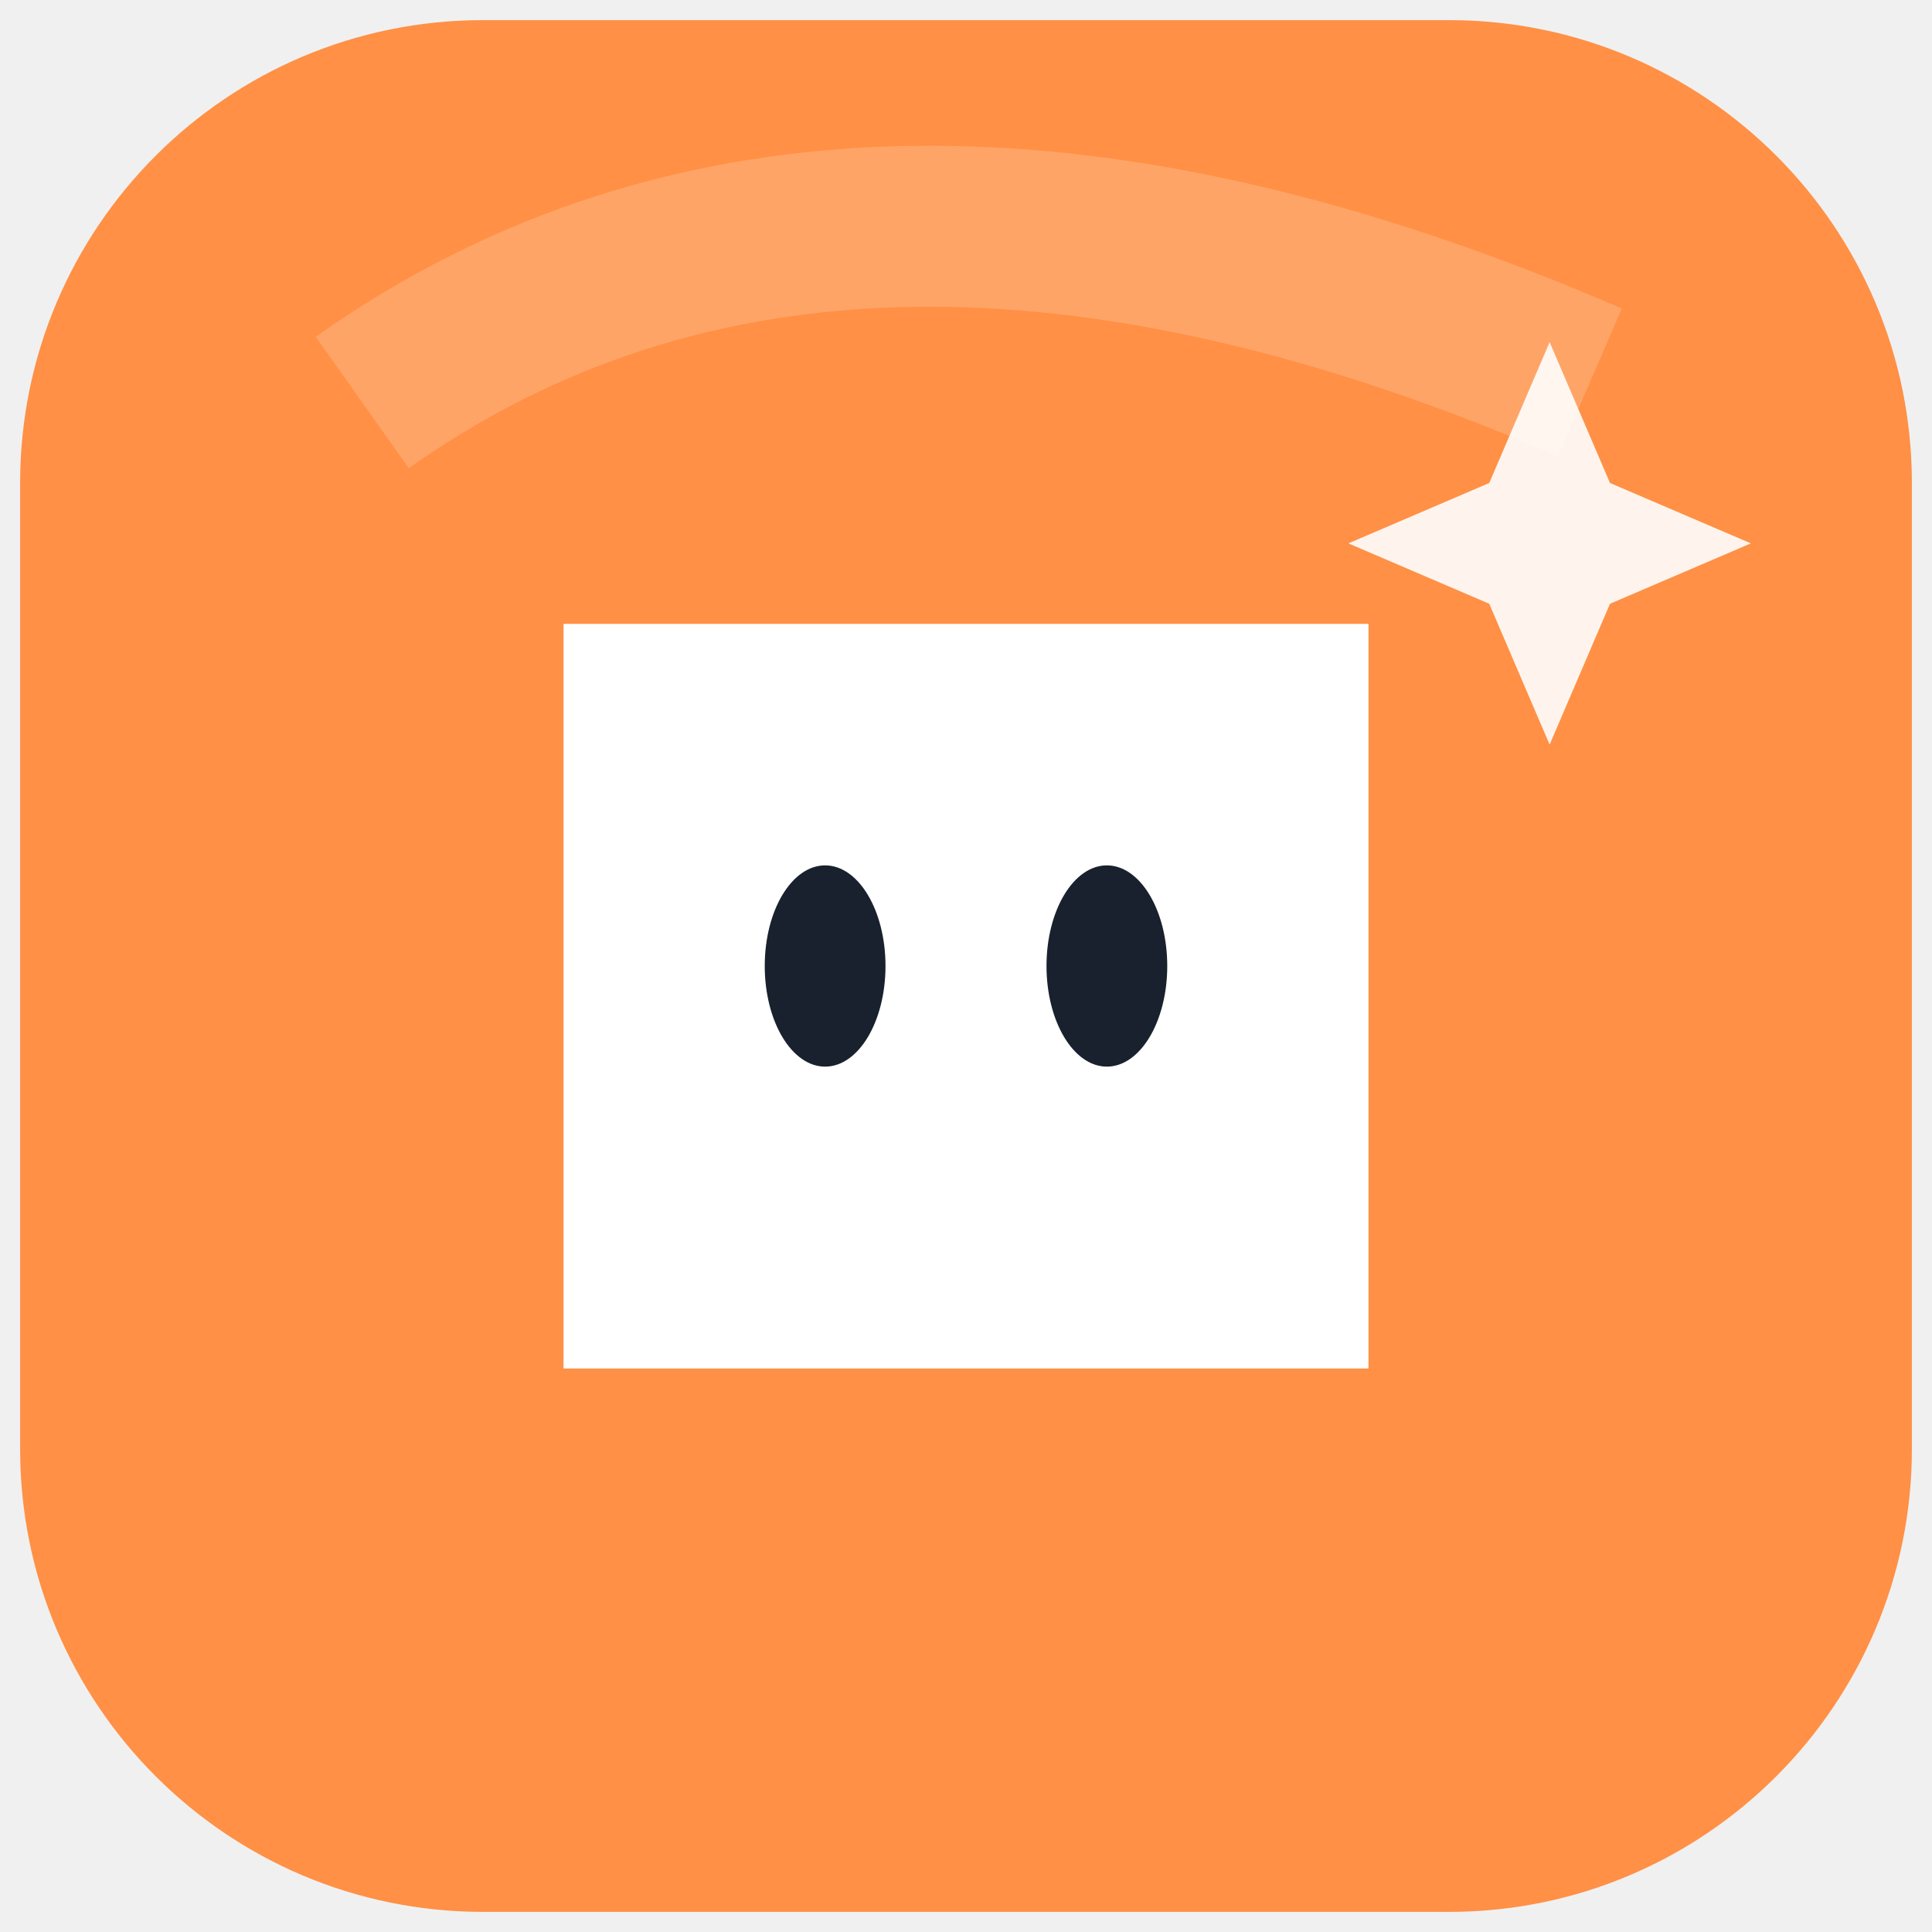
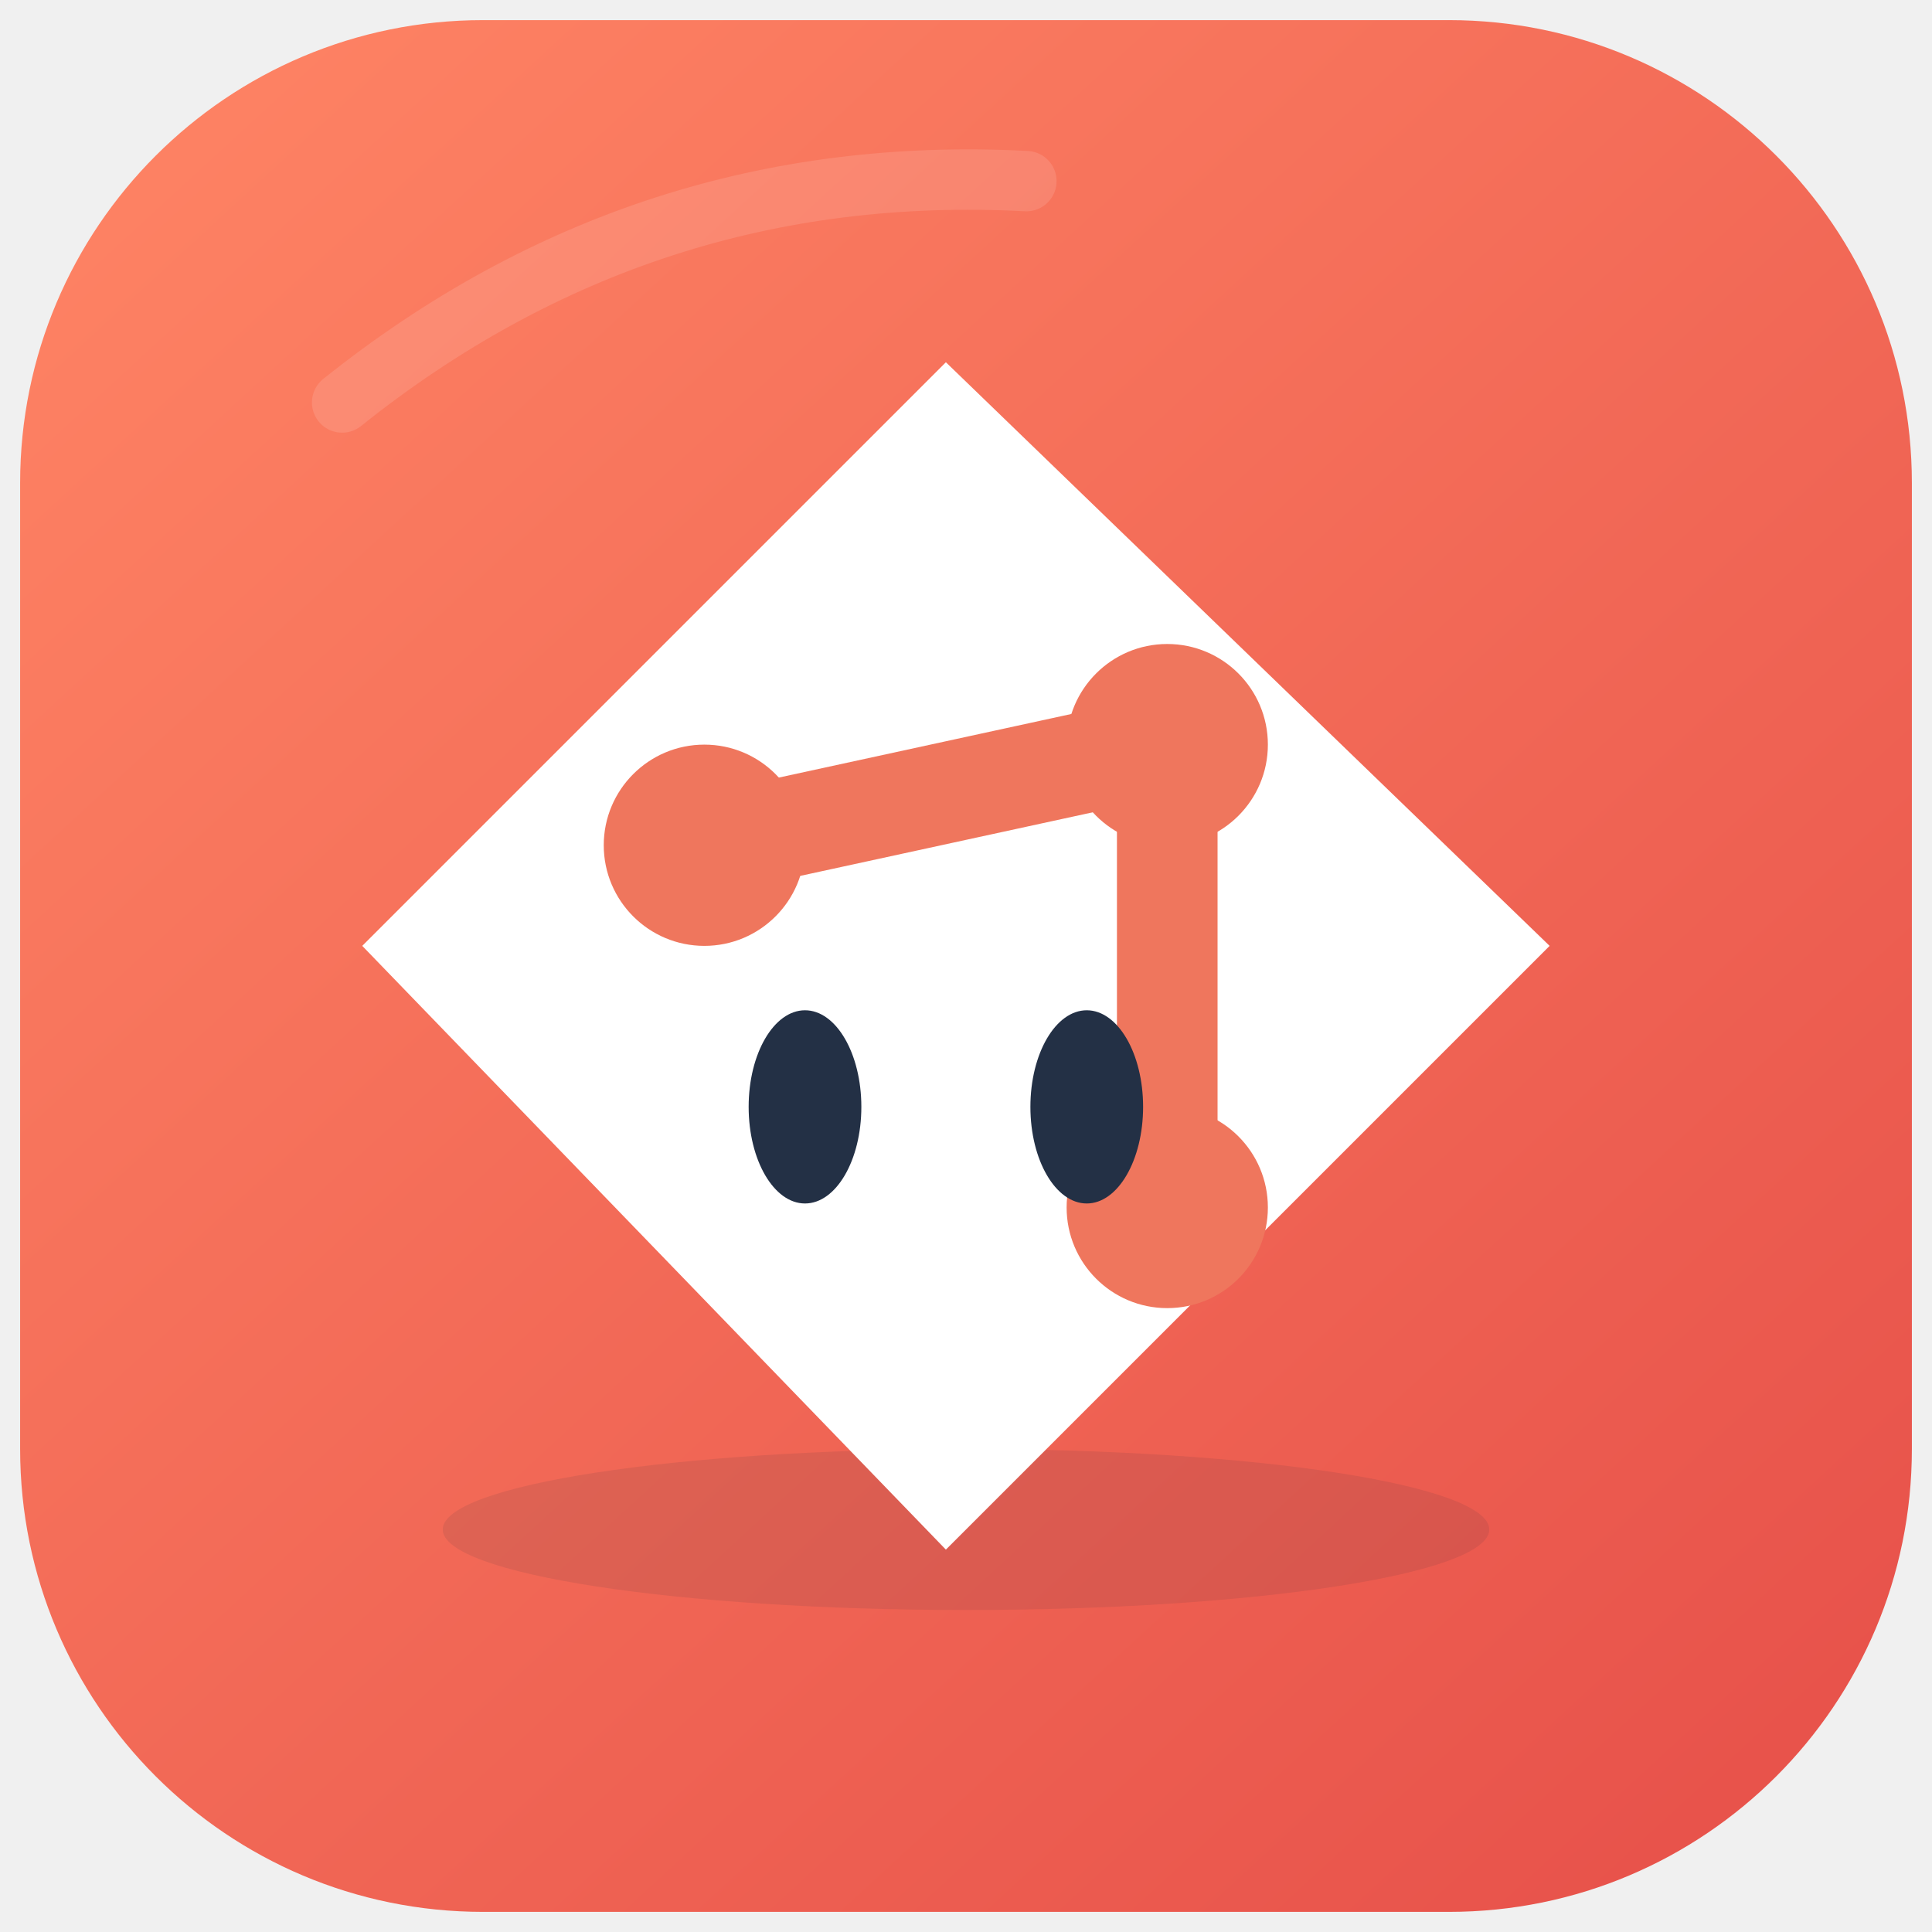
- <svg xmlns="http://www.w3.org/2000/svg" viewBox="0 0 96 96" width="128" height="128">
-   <rect x="1" y="1" width="94" height="94" rx="23" fill="#ff9045" />
-   <path d="M18 20Q42 3 79 19" stroke="#fff" stroke-opacity=".18" stroke-width="8" fill="none" />
-   <g fill="#fff">
-     <path d="M28 31H68V68H28Z" />
+ <svg xmlns="http://www.w3.org/2000/svg" viewBox="0 0 96 96" width="128" height="128" role="img" aria-labelledby="title">
+   <defs>
+     <linearGradient id="tile" x1="0" y1="0" x2="0.92" y2="1">
+       <stop stop-color="#ff8565" />
+       <stop offset="1" stop-color="#e7514a" />
+     </linearGradient>
+   </defs>
+   <rect x="1" y="1" width="94" height="94" rx="23" fill="url(#tile)" />
+   <path d="M17 20Q32 8 51 9" stroke="#fff" stroke-width="3" opacity=".12" fill="none" stroke-linecap="round" />
+   <ellipse cx="48" cy="76" rx="26" ry="4" fill="#152136" opacity=".09" />
+   <g stroke-linecap="round" stroke-linejoin="round">
+     <path d="M47 18 77 47 47 77 18 47Z" fill="#fff" />
+     <path d="M35 42 58 37 58 60" fill="none" stroke="#ef765d" stroke-width="5" stroke-linecap="round" stroke-linejoin="round" />
+     <circle cx="35" cy="42" r="5" fill="#ef765d" />
+     <circle cx="58" cy="37" r="5" fill="#ef765d" />
+     <circle cx="58" cy="60" r="5" fill="#ef765d" />
+     <ellipse cx="40" cy="55" rx="2.8" ry="4.8" fill="#233045" />
+     <ellipse cx="54" cy="55" rx="2.8" ry="4.8" fill="#233045" />
  </g>
-   <ellipse cx="41" cy="48" rx="3" ry="5" fill="#18212d" />
-   <ellipse cx="55" cy="48" rx="3" ry="5" fill="#18212d" />
-   <path d="M77 17 80 24 87 27 80 30 77 37 74 30 67 27 74 24Z" fill="#fff" opacity=".9" />
</svg>
